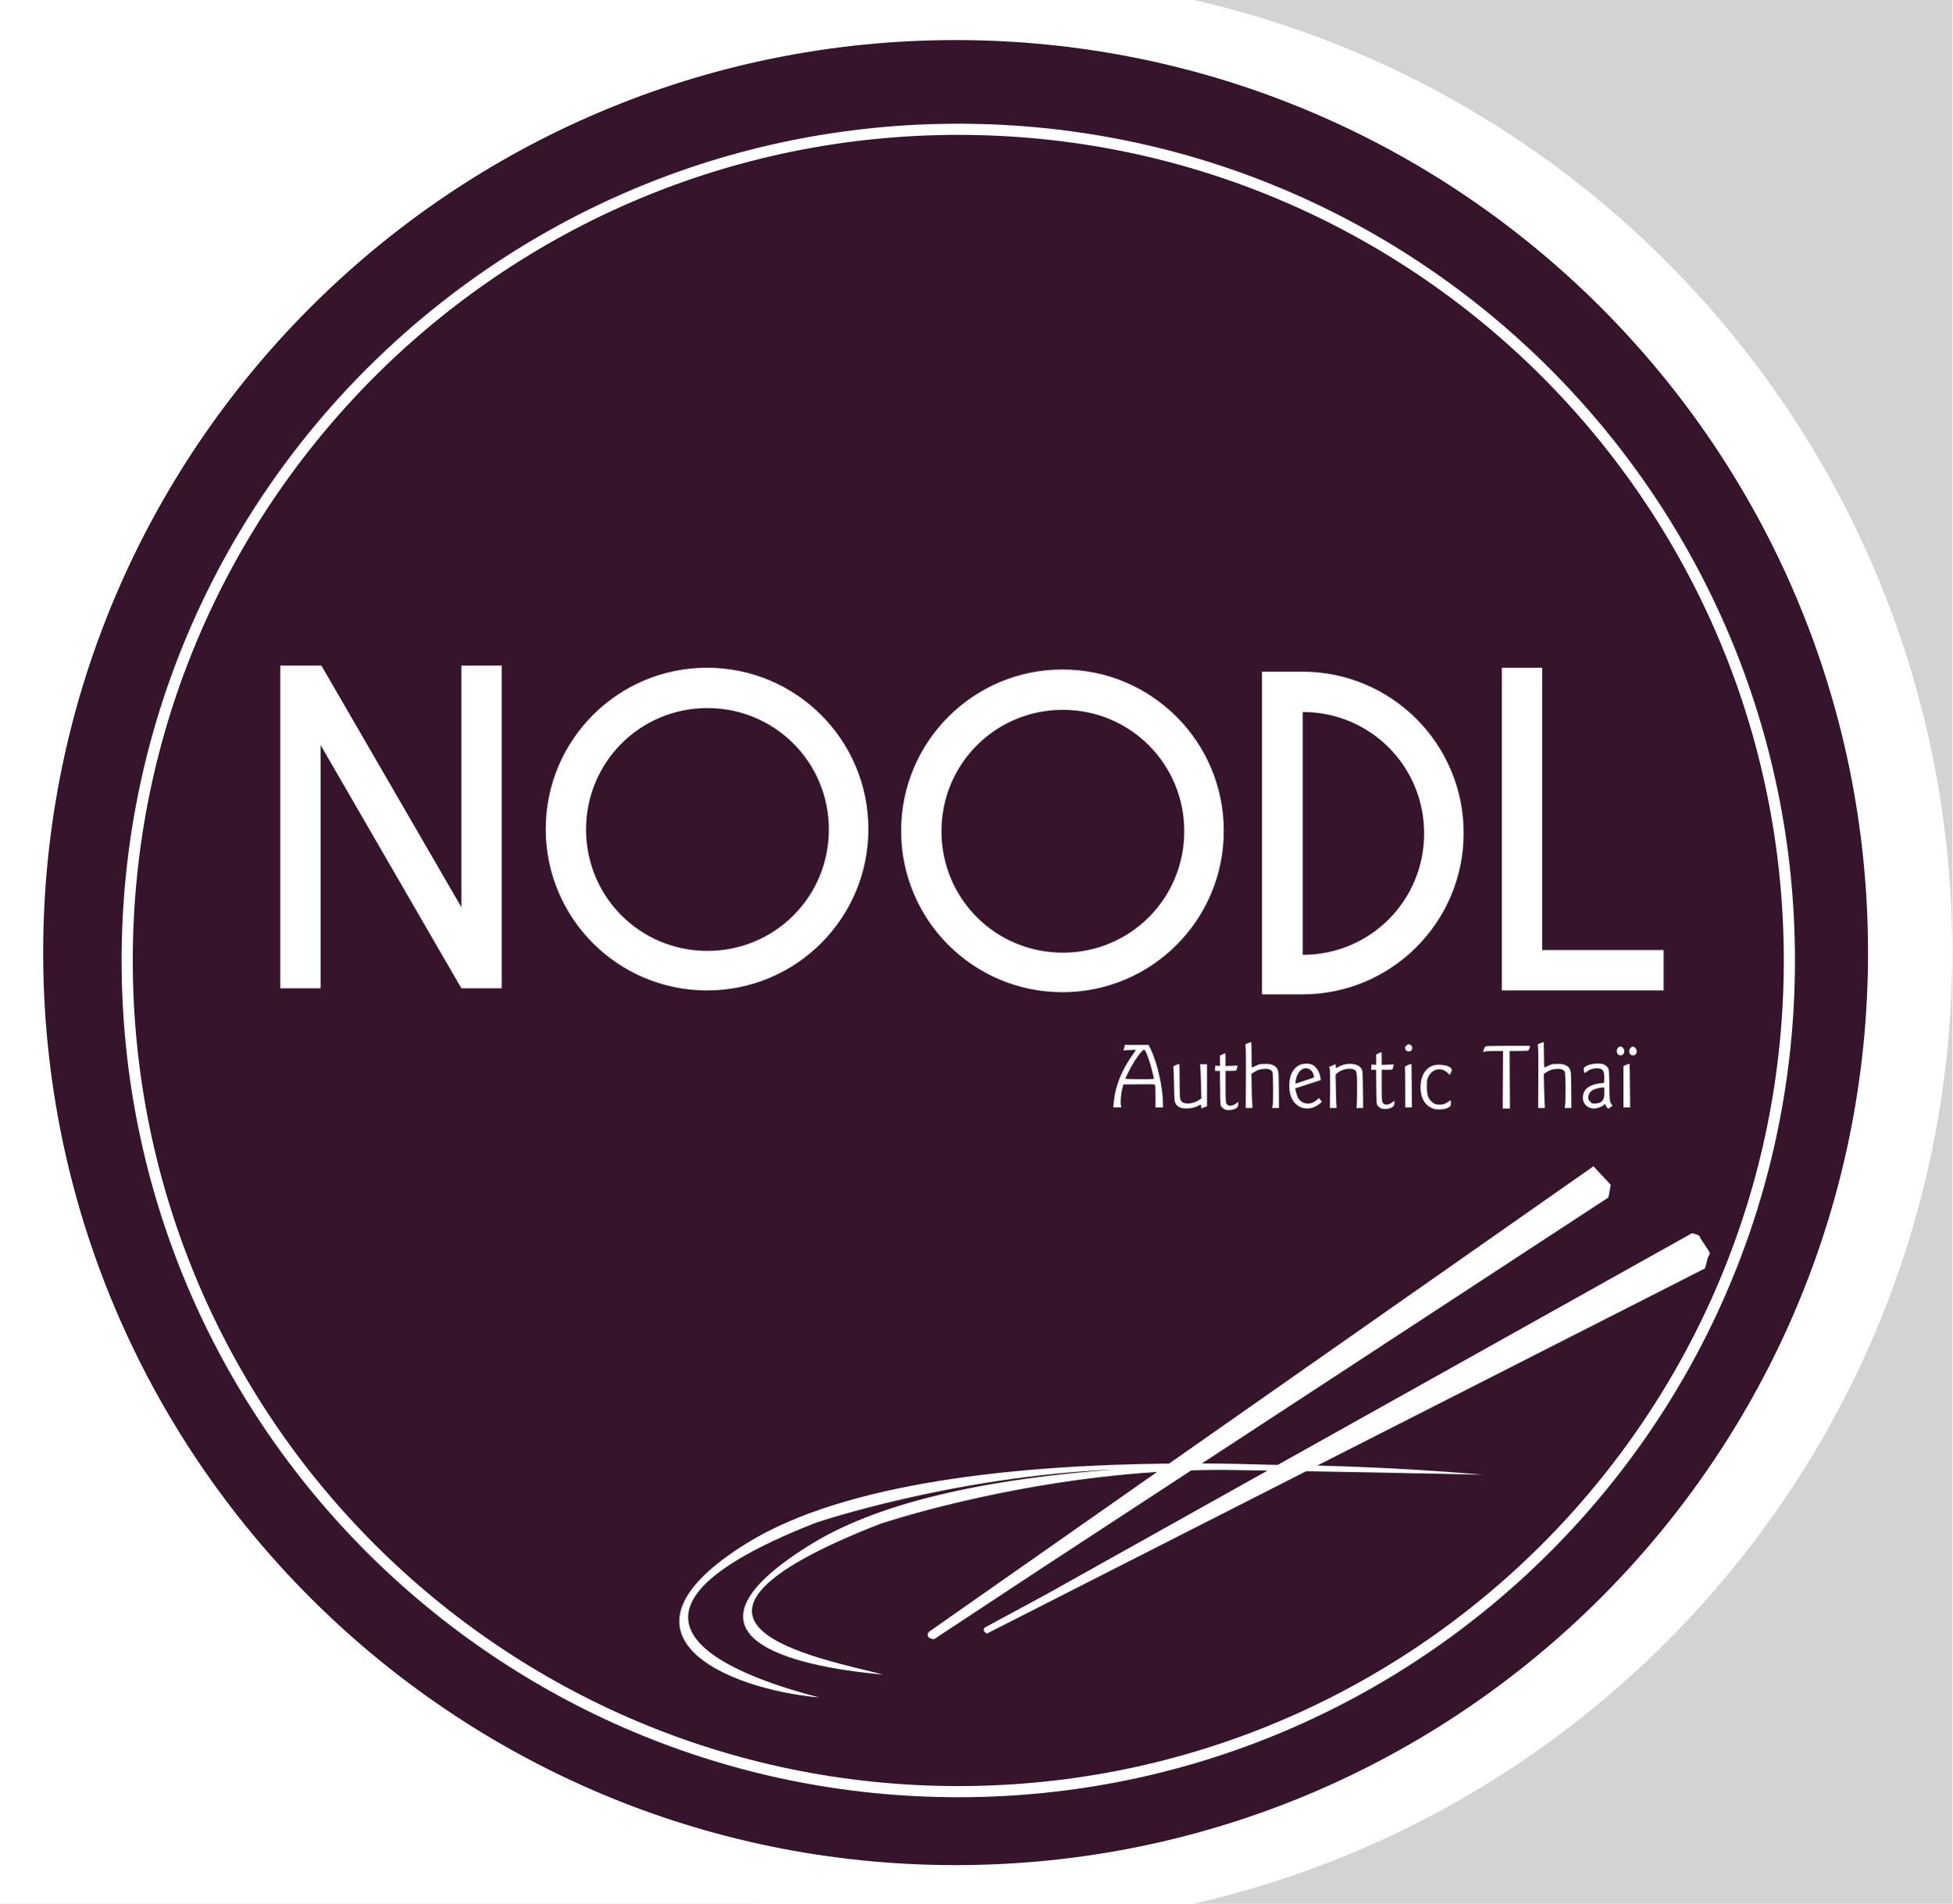
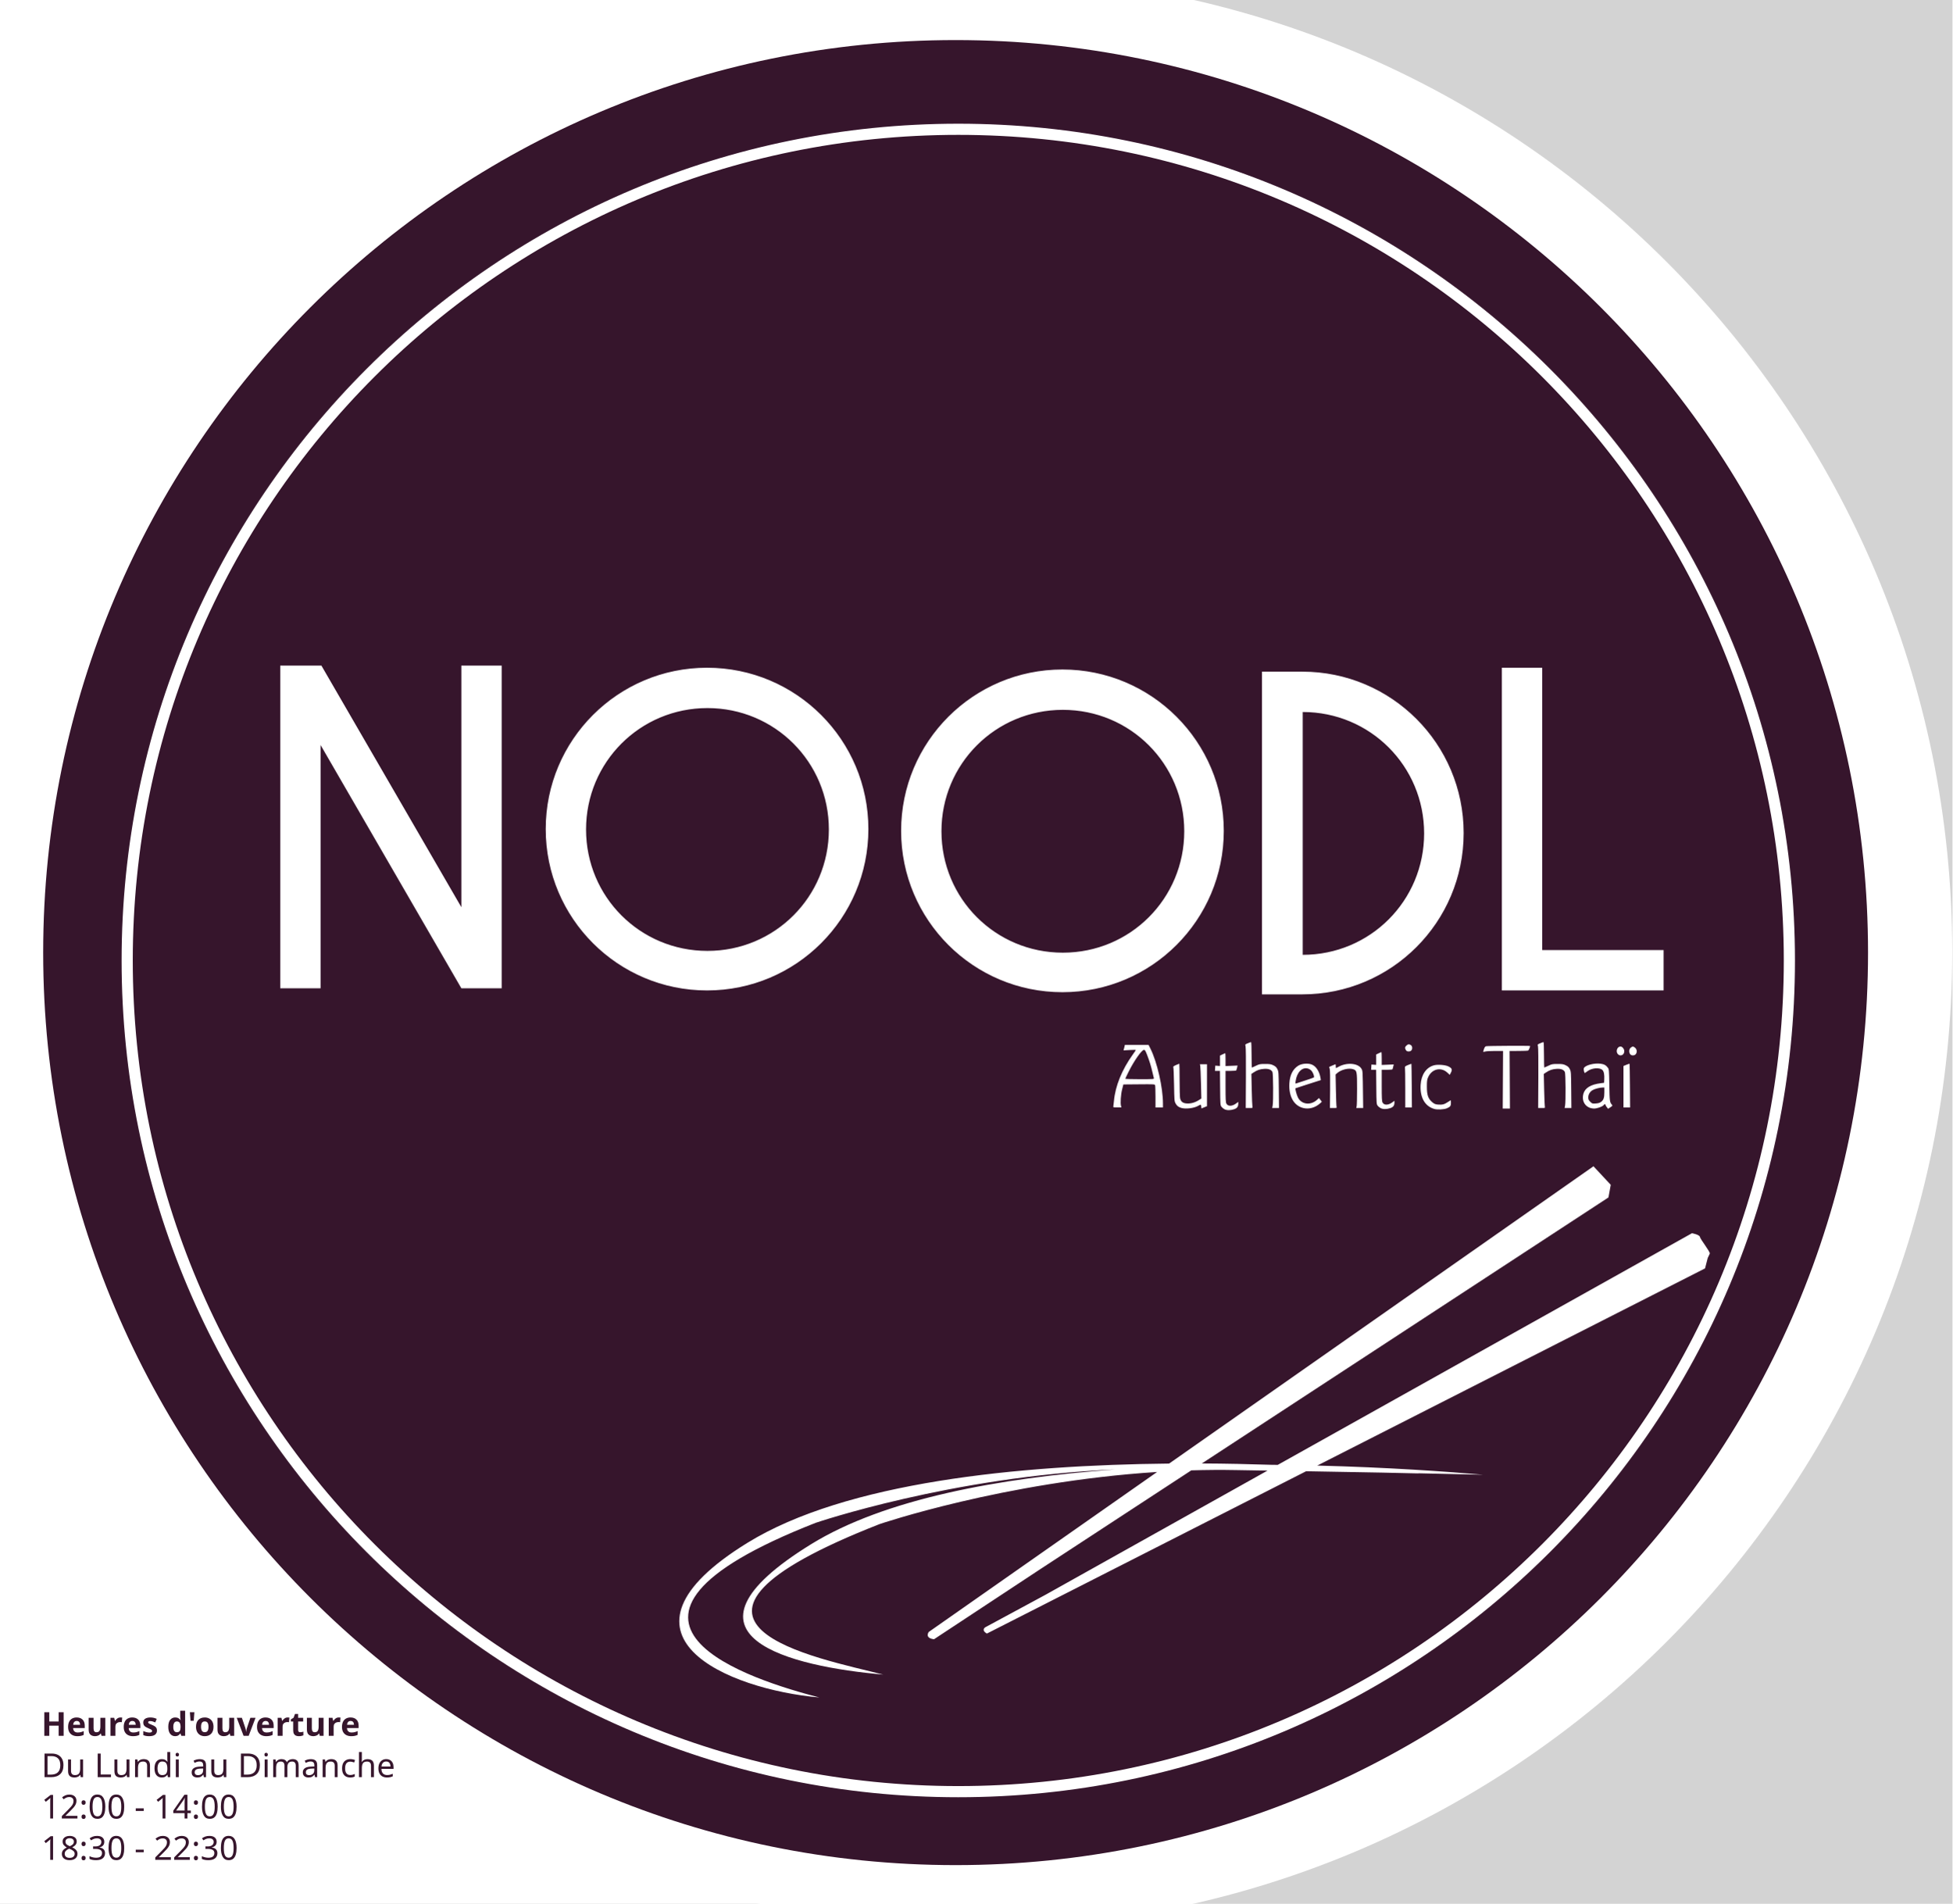
<svg width="2362" height="2303">
  <rect x="0" y="0" width="2362" height="2303" fill="lightgrey" />
  <circle cx="1181" cy="1151.5" r="1181" fill="white" />
  <rect x="0" y="0" width="1181" height="2303" fill="white" />
  <g id="logo" transform="scale(4.5) translate(7,5)">
    <g transform="translate(0,436)">
      <path id="logo-0" d="m 495.256,-184.904 c 0,135.488 -109.836,245.324 -245.324,245.324 -135.488,0 -245.324,-109.836 -245.324,-245.324 0,-135.488 109.836,-245.324 245.324,-245.324 135.488,0 245.324,109.836 245.324,245.324" style="fill:rgb(54,21,44)" />
      <path id="logo-1" d="M 68.35 173.934 L 68.35 260.689 L 79.193 260.689 L 79.193 195.297 L 117.041 260.689 L 127.885 260.689 L 127.885 173.934 L 117.041 173.934 L 117.041 238.891 L 79.41 173.934 L 68.35 173.934 z M 183.104 174.514 C 159.137 174.514 139.725 193.924 139.725 217.891 C 139.725 241.857 159.137 261.27 183.104 261.27 C 207.07 261.27 226.48 241.857 226.48 217.891 C 226.48 193.924 207.07 174.514 183.104 174.514 z M 396.805 174.514 L 396.805 261.27 L 440.291 261.27 L 440.291 250.424 L 407.648 250.424 L 407.648 174.514 L 396.805 174.514 z M 278.66 174.988 C 254.694 174.988 235.283 194.401 235.283 218.367 C 235.283 242.334 254.694 261.744 278.66 261.744 C 302.627 261.744 322.039 242.334 322.039 218.367 C 322.039 194.401 302.627 174.988 278.66 174.988 z M 332.311 175.568 L 332.311 262.324 L 343.156 262.324 C 367.123 262.324 386.533 242.914 386.533 218.947 C 386.533 194.981 367.123 175.568 343.156 175.568 L 332.311 175.568 z M 183.211 185.357 C 201.321 185.357 215.854 199.89 215.854 218 C 215.854 236.11 201.321 250.641 183.211 250.641 C 165.101 250.641 150.568 236.11 150.568 218 C 150.568 199.89 165.101 185.357 183.211 185.357 z M 278.77 185.834 C 296.88 185.834 311.41 200.364 311.41 218.475 C 311.41 236.585 296.88 251.117 278.77 251.117 C 260.659 251.117 246.127 236.585 246.127 218.475 C 246.127 200.364 260.659 185.834 278.77 185.834 z M 343.264 186.414 C 361.374 186.414 375.906 200.944 375.906 219.055 C 375.906 237.165 361.374 251.697 343.264 251.697 L 343.264 186.414 z " transform="translate(0,-436)" style="fill:white" />
      <path id="logo-2" d="M 421.439 308.543 L 307.336 388.471 C 266.955 388.875 220.458 393.425 193.92 409.801 C 153.757 434.583 188.761 449.198 213.297 451.357 C 196.064 446.871 143.916 431.207 212.287 404.406 C 212.287 404.406 248.874 391.931 292.789 390.066 C 261.662 392.319 230.835 397.958 211.076 410.15 C 170.914 434.932 205.918 443.042 230.453 445.201 C 213.221 440.715 161.074 431.556 229.445 404.756 C 229.445 404.756 262.839 393.372 304.111 390.729 L 242.703 433.744 C 242.703 433.744 241.508 435.39 244.131 435.697 L 272.869 416.746 L 313.299 390.297 C 317.319 390.178 321.387 390.142 325.494 390.225 C 325.494 390.225 331.669 390.329 333.791 390.363 L 274.104 423.74 L 257.834 432.523 C 256.805 433.435 258.355 434.166 258.355 434.166 L 344.17 390.535 C 351.077 390.651 355.92 390.736 364.393 390.895 C 367.898 390.971 371.876 391.051 374.625 391.123 C 374.466 391.109 374.246 391.092 374.084 391.078 C 380.716 391.211 387.029 391.348 391.783 391.473 C 382.228 390.638 366.143 389.481 347.174 389.008 L 451.434 335.998 L 452.156 333.203 C 452.156 333.203 452.517 332.44 452.713 332.023 C 452.91 331.607 450.188 328.206 450.07 327.557 C 449.953 326.909 447.918 326.543 447.918 326.543 L 336.553 388.818 C 336.034 388.814 335.514 388.81 334.992 388.807 C 328.983 388.614 322.718 388.469 316.137 388.441 L 425.463 316.922 L 426.082 313.529 L 421.439 308.543 z " transform="translate(0,-436)" style="fill:white" />
      <path id="logo-3" d="m 322.223,-142.789 c -0.281,-0.143 -0.649,-0.449 -0.819,-0.681 -0.294,-0.4 -0.31,-0.638 -0.352,-5.026 l -0.044,-4.605 -0.672,0 -0.672,0 0.045,-0.707 0.045,-0.707 0.633,0.049 0.633,0.049 0,-1.398 0,-1.398 0.674,-0.327 c 0.371,-0.18 0.706,-0.327 0.745,-0.327 0.038,0 0.071,0.779 0.071,1.732 l 0,1.732 1.616,-0.067 1.616,-0.067 -0.133,0.593 c -0.074,0.326 -0.168,0.649 -0.21,0.718 -0.042,0.069 -0.71,0.124 -1.483,0.124 l -1.406,0 0,4.177 c 0,3.444 0.039,4.254 0.226,4.614 0.401,0.776 1.507,0.771 2.586,-0.01 l 0.613,-0.444 -0.004,0.485 c -0.004,0.809 -0.302,1.204 -1.117,1.484 -0.964,0.33 -1.954,0.332 -2.593,0.006 z m 56.418,-0.081 c -2.53,-0.718 -3.881,-3.098 -3.678,-6.475 0.165,-2.74 1.504,-4.697 3.601,-5.261 0.994,-0.268 3.024,-0.111 3.856,0.298 0.962,0.472 1.115,0.833 0.701,1.645 l -0.321,0.628 -0.646,-0.595 c -1.721,-1.587 -4.166,-1.015 -5.16,1.207 -0.3,0.671 -0.349,1.021 -0.351,2.493 -0.004,2.407 0.345,3.361 1.594,4.367 0.424,0.341 0.752,0.465 1.37,0.516 1.146,0.095 1.742,-0.049 2.622,-0.644 0.421,-0.283 0.793,-0.516 0.826,-0.516 0.032,0 0.059,0.325 0.059,0.722 0,0.814 -0.189,1.059 -1.113,1.446 -0.774,0.323 -2.513,0.412 -3.362,0.171 z m -14.426,-0.217 c -0.281,-0.143 -0.649,-0.449 -0.819,-0.68 -0.294,-0.4 -0.31,-0.638 -0.352,-5.026 l -0.044,-4.605 -0.672,0 -0.672,0 0.046,-0.707 0.045,-0.707 0.633,0.049 0.633,0.049 0,-1.398 0,-1.398 0.674,-0.327 c 0.371,-0.18 0.706,-0.327 0.744,-0.327 0.038,0 0.071,0.779 0.071,1.732 l 0,1.732 1.616,-0.067 1.616,-0.067 -0.133,0.593 c -0.074,0.326 -0.168,0.649 -0.21,0.717 -0.042,0.069 -0.71,0.125 -1.483,0.125 l -1.406,0 0,4.177 c 0,3.444 0.039,4.254 0.226,4.614 0.401,0.776 1.507,0.771 2.586,-0.01 l 0.613,-0.444 -0.004,0.485 c -0.004,0.809 -0.302,1.204 -1.117,1.484 -0.964,0.33 -1.954,0.332 -2.593,0.006 z m -53.599,-0.059 c -0.768,-0.221 -1.194,-0.559 -1.551,-1.229 -0.307,-0.577 -0.329,-0.851 -0.401,-5.077 -0.042,-2.457 -0.131,-4.552 -0.199,-4.657 -0.088,-0.135 0.117,-0.295 0.712,-0.558 0.459,-0.203 0.866,-0.369 0.904,-0.369 0.038,0 0.072,1.96 0.075,4.356 10e-4,2.396 0.064,4.617 0.138,4.937 0.213,0.918 0.724,1.322 1.767,1.398 1.074,0.078 2.208,-0.229 3.214,-0.868 l 0.73,-0.464 -0.103,-4.166 c -0.056,-2.291 -0.142,-4.363 -0.191,-4.605 l -0.088,-0.439 0.949,0 0.949,-4e-5 0,5.636 0,5.636 -0.745,0.305 -0.744,0.305 -0.046,-0.505 c -0.054,-0.586 -0.135,-0.608 -0.801,-0.215 -1.106,0.652 -3.336,0.935 -4.57,0.581 z m 32.816,0.032 c -2.534,-0.613 -3.956,-3.11 -3.76,-6.603 0.127,-2.273 0.936,-3.882 2.411,-4.794 0.918,-0.568 2.541,-0.709 3.583,-0.311 1.162,0.443 2.081,1.835 2.373,3.591 l 0.1,0.605 -3.394,1.081 c -1.867,0.595 -3.412,1.099 -3.434,1.121 -0.119,0.119 0.317,1.762 0.649,2.441 0.933,1.913 3.397,2.239 5.125,0.678 l 0.554,-0.501 0.383,0.502 0.383,0.501 -0.402,0.369 c -1.311,1.203 -3.017,1.696 -4.571,1.32 z m 0.447,-7.389 c 1.228,-0.393 2.295,-0.768 2.37,-0.833 0.202,-0.174 -0.155,-1.23 -0.592,-1.749 -0.205,-0.244 -0.61,-0.522 -0.899,-0.617 -1.59,-0.524 -3.049,0.907 -3.403,3.339 -0.084,0.576 -0.064,0.712 0.092,0.652 0.109,-0.044 1.203,-0.398 2.432,-0.791 z m 53.203,-0.216 0.044,-7.743 -2.129,0 c -1.171,0 -2.359,0.065 -2.64,0.146 -0.281,0.081 -0.531,0.125 -0.557,0.1 -0.026,-0.027 0.06,-0.36 0.191,-0.743 0.164,-0.482 0.336,-0.719 0.558,-0.77 0.467,-0.108 11.861,-0.164 11.861,-0.058 0,0.243 -0.366,1.115 -0.508,1.211 -0.089,0.06 -1.254,0.111 -2.589,0.112 l -2.427,0.004 0.044,7.743 0.044,7.743 -0.968,0 -0.968,0 0.044,-7.743 z m 23.18,7.463 c -1.362,-0.619 -1.976,-2.078 -1.542,-3.666 0.434,-1.59 1.983,-2.533 4.718,-2.873 l 0.851,-0.106 0.048,-0.893 c 0.068,-1.289 -0.094,-2.145 -0.478,-2.529 -0.757,-0.757 -2.863,-0.592 -4.054,0.317 -0.375,0.286 -0.698,0.499 -0.719,0.473 -0.213,-0.268 -0.351,-1.088 -0.223,-1.328 0.423,-0.791 2.795,-1.402 4.523,-1.166 0.928,0.126 1.428,0.408 1.937,1.089 0.289,0.386 0.311,0.663 0.381,4.681 0.076,4.365 0.105,4.578 0.703,5.265 0.196,0.225 0.155,0.291 -0.41,0.665 l -0.627,0.415 -0.353,-0.441 c -0.194,-0.243 -0.354,-0.525 -0.354,-0.628 0,-0.272 -0.215,-0.227 -0.519,0.109 -0.381,0.421 -1.755,0.897 -2.577,0.893 -0.386,-0.001 -0.973,-0.126 -1.304,-0.277 z m 3.194,-1.497 c 0.69,-0.491 0.907,-1.117 0.907,-2.611 l 0,-1.27 -0.484,0.004 c -0.724,0.004 -2.097,0.359 -2.663,0.69 -0.732,0.428 -1.171,1.159 -1.171,1.951 0,0.56 0.082,0.745 0.523,1.186 0.506,0.506 0.555,0.522 1.458,0.464 0.676,-0.044 1.071,-0.157 1.429,-0.411 z m -95.467,-6.416 c 0.025,-4.683 -0.015,-8.255 -0.096,-8.549 -0.139,-0.503 -0.137,-0.505 0.609,-0.816 0.412,-0.171 0.807,-0.311 0.878,-0.311 0.072,0 0.129,1.541 0.129,3.425 0,1.884 0.042,3.425 0.093,3.425 0.051,0 0.534,-0.217 1.073,-0.483 0.906,-0.446 1.092,-0.483 2.475,-0.484 1.299,-0.001 1.593,0.049 2.24,0.371 0.578,0.289 0.818,0.522 1.072,1.042 0.314,0.643 0.33,0.871 0.372,5.547 l 0.044,4.877 -0.911,-6e-5 -0.911,-1e-4 0.122,-0.633 c 0.206,-1.067 0.161,-8.615 -0.055,-9.046 -0.322,-0.644 -1.077,-0.924 -2.267,-0.84 -1.117,0.079 -1.837,0.326 -2.794,0.959 l -0.602,0.398 0.094,4.246 c 0.051,2.335 0.137,4.397 0.189,4.581 0.091,0.322 0.058,0.335 -0.853,0.335 l -0.948,7e-5 0.044,-8.044 z m 22.638,3.069 c 0.029,-3.056 -0.01,-5.186 -0.103,-5.522 l -0.151,-0.546 0.815,-0.36 c 0.448,-0.198 0.846,-0.36 0.885,-0.36 0.038,0 0.071,0.235 0.071,0.521 0,0.287 0.025,0.521 0.055,0.521 0.03,0 0.351,-0.165 0.713,-0.367 2.188,-1.223 5.198,-0.982 6.113,0.49 0.373,0.6 0.364,0.446 0.451,7.509 l 0.038,3.09 -0.927,0 -0.927,-6e-5 0.106,-0.484 c 0.058,-0.266 0.107,-2.36 0.108,-4.653 0.004,-4.735 -0.042,-4.957 -1.061,-5.293 -1.153,-0.381 -3.137,0.084 -4.208,0.985 l -0.504,0.424 0.081,4.25 c 0.044,2.338 0.128,4.367 0.186,4.511 0.093,0.232 8.4e-4,0.261 -0.841,0.261 l -0.947,1.1e-4 0.048,-4.975 z m 55.985,-3.069 c 0.025,-4.683 -0.016,-8.255 -0.096,-8.549 -0.139,-0.503 -0.137,-0.505 0.609,-0.816 0.412,-0.171 0.807,-0.311 0.878,-0.311 0.072,0 0.129,1.541 0.129,3.425 0,1.884 0.042,3.425 0.093,3.425 0.051,0 0.534,-0.217 1.073,-0.483 0.906,-0.446 1.092,-0.483 2.475,-0.484 1.299,-0.001 1.593,0.049 2.24,0.371 0.578,0.289 0.818,0.522 1.072,1.042 0.314,0.643 0.33,0.871 0.372,5.547 l 0.044,4.877 -0.911,-6e-5 -0.911,-1e-4 0.122,-0.633 c 0.207,-1.067 0.161,-8.615 -0.055,-9.046 -0.322,-0.644 -1.077,-0.924 -2.267,-0.84 -1.117,0.079 -1.837,0.326 -2.794,0.959 l -0.602,0.398 0.094,4.246 c 0.051,2.335 0.137,4.397 0.189,4.581 0.091,0.322 0.058,0.335 -0.853,0.335 l -0.948,7e-5 0.044,-8.044 z m -114.267,7.56 c 0.037,-0.185 0.109,-0.804 0.159,-1.377 0.351,-4.014 2.136,-8.42 5.068,-12.506 0.449,-0.625 0.816,-1.176 0.816,-1.225 0,-0.049 -0.745,-0.044 -1.655,0.006 l -1.655,0.095 0.095,-0.333 c 0.052,-0.183 0.135,-0.517 0.184,-0.742 l 0.09,-0.409 3.181,0 3.181,0 0.504,1.005 c 1.799,3.584 3.371,10.474 3.371,14.773 l 0,1.048 -1.005,-1.2e-4 -1.005,-1.5e-4 0,-2.866 c 0,-1.576 -0.048,-2.985 -0.108,-3.129 -0.1,-0.244 -0.413,-0.26 -4.318,-0.223 l -4.21,0.037 -0.337,1.34 c -0.348,1.386 -0.501,3.688 -0.293,4.43 l 0.115,0.409 -1.122,0 c -1.085,0 -1.12,-0.01 -1.054,-0.335 z m 10.901,-7.52 c -0.042,-0.143 -0.217,-0.864 -0.388,-1.601 -0.405,-1.741 -0.779,-2.958 -1.432,-4.653 -0.446,-1.16 -0.581,-1.376 -0.853,-1.37 -0.599,0.016 -2.617,2.878 -4.082,5.796 -0.513,1.021 -0.932,1.909 -0.932,1.973 0,0.064 1.747,0.116 3.882,0.116 3.627,0 3.877,-0.016 3.805,-0.26 z m 67.586,2.606 c 0,-2.887 -0.034,-5.371 -0.075,-5.521 -0.059,-0.217 0.105,-0.345 0.807,-0.633 0.485,-0.199 0.9,-0.342 0.924,-0.318 0.023,0.022 0.062,2.67 0.087,5.882 l 0.044,5.839 -0.893,-5e-5 -0.893,0 0,-5.249 z m 58.669,-0.323 0,-5.572 0.789,-0.327 c 0.434,-0.18 0.816,-0.3 0.85,-0.267 0.033,0.032 0.08,2.688 0.104,5.899 l 0.044,5.839 -0.893,-6e-5 -0.893,-1.2e-4 0,-5.572 z m -1.566,-8.835 c -0.569,-0.724 -0.081,-1.973 0.77,-1.973 0.482,0 1.019,0.664 1.019,1.259 0,1.067 -1.151,1.526 -1.79,0.714 z m 3.361,0.079 c -0.378,-0.539 -0.3,-1.381 0.161,-1.743 0.502,-0.395 0.69,-0.388 1.193,0.044 0.498,0.428 0.562,1.252 0.134,1.724 -0.383,0.423 -1.182,0.409 -1.487,-0.027 z m -60.13,-0.898 c -0.134,-0.102 -0.287,-0.367 -0.341,-0.588 -0.075,-0.312 -0.012,-0.487 0.283,-0.782 0.436,-0.436 0.783,-0.477 1.254,-0.148 0.417,0.292 0.45,1.104 0.058,1.458 -0.323,0.292 -0.914,0.321 -1.255,0.06 z" style="fill:white" />
      <path id="logo-4" d="m 474.111,-182.786 c 0,123.413 -100.045,223.458 -223.458,223.458 -123.413,0 -223.458,-100.045 -223.458,-223.458 0,-123.413 100.045,-223.458 223.458,-223.458 123.413,0 223.458,100.045 223.458,223.458 z" style="fill:none;stroke:white;stroke-width:3" />
    </g>
  </g>
+   <text x="50" y="2100" style="font-family:chivo;font-size:40;fill:rgb(54,21,44);font-weight:bold;">Heures d'ouverture</text>
+   <text x="50" y="2150" style="font-family:chivo;font-size:40;fill:rgb(54,21,44);">Du Lundi au Dimanche</text>
+   <text x="50" y="2200" style="font-family:chivo;font-size:40;fill:rgb(54,21,44);">12:00 - 14:00</text>
+   <text x="50" y="2250" style="font-family:chivo;font-size:40;fill:rgb(54,21,44);">18:30 - 22:30</text>
</svg>
